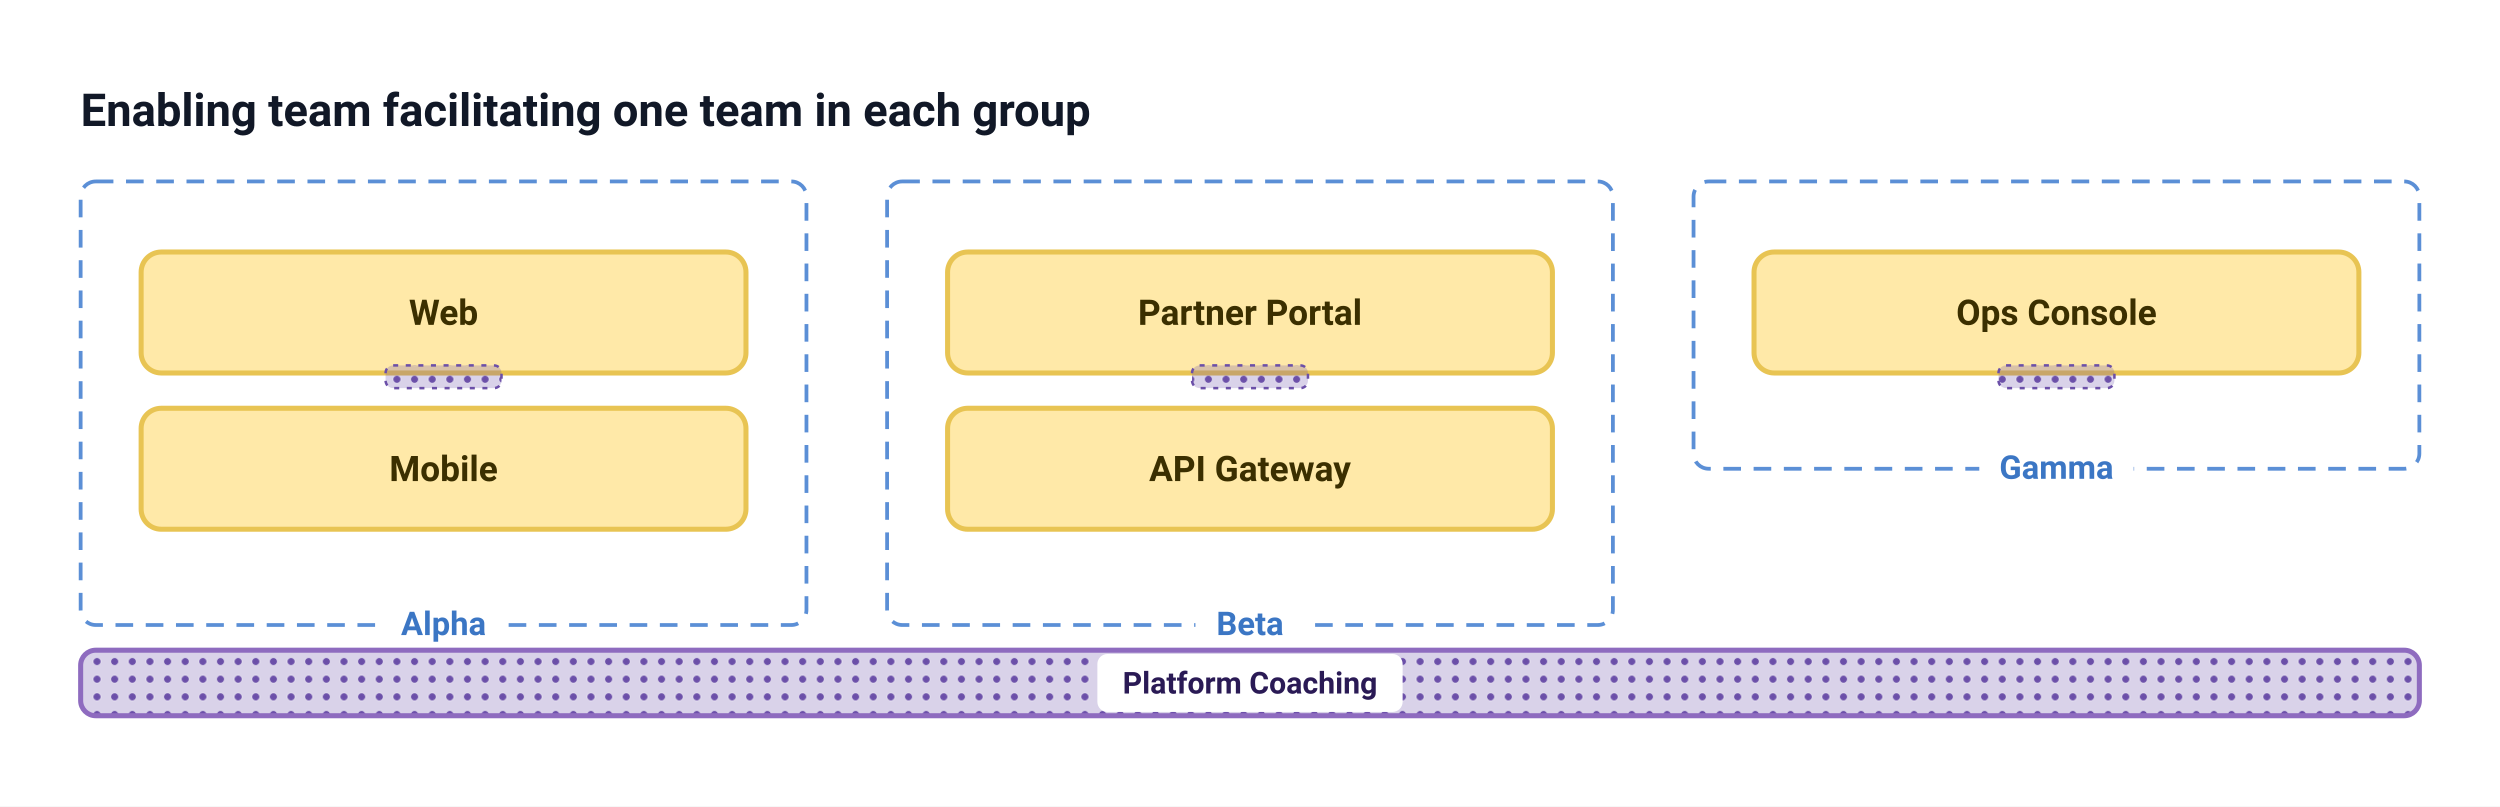
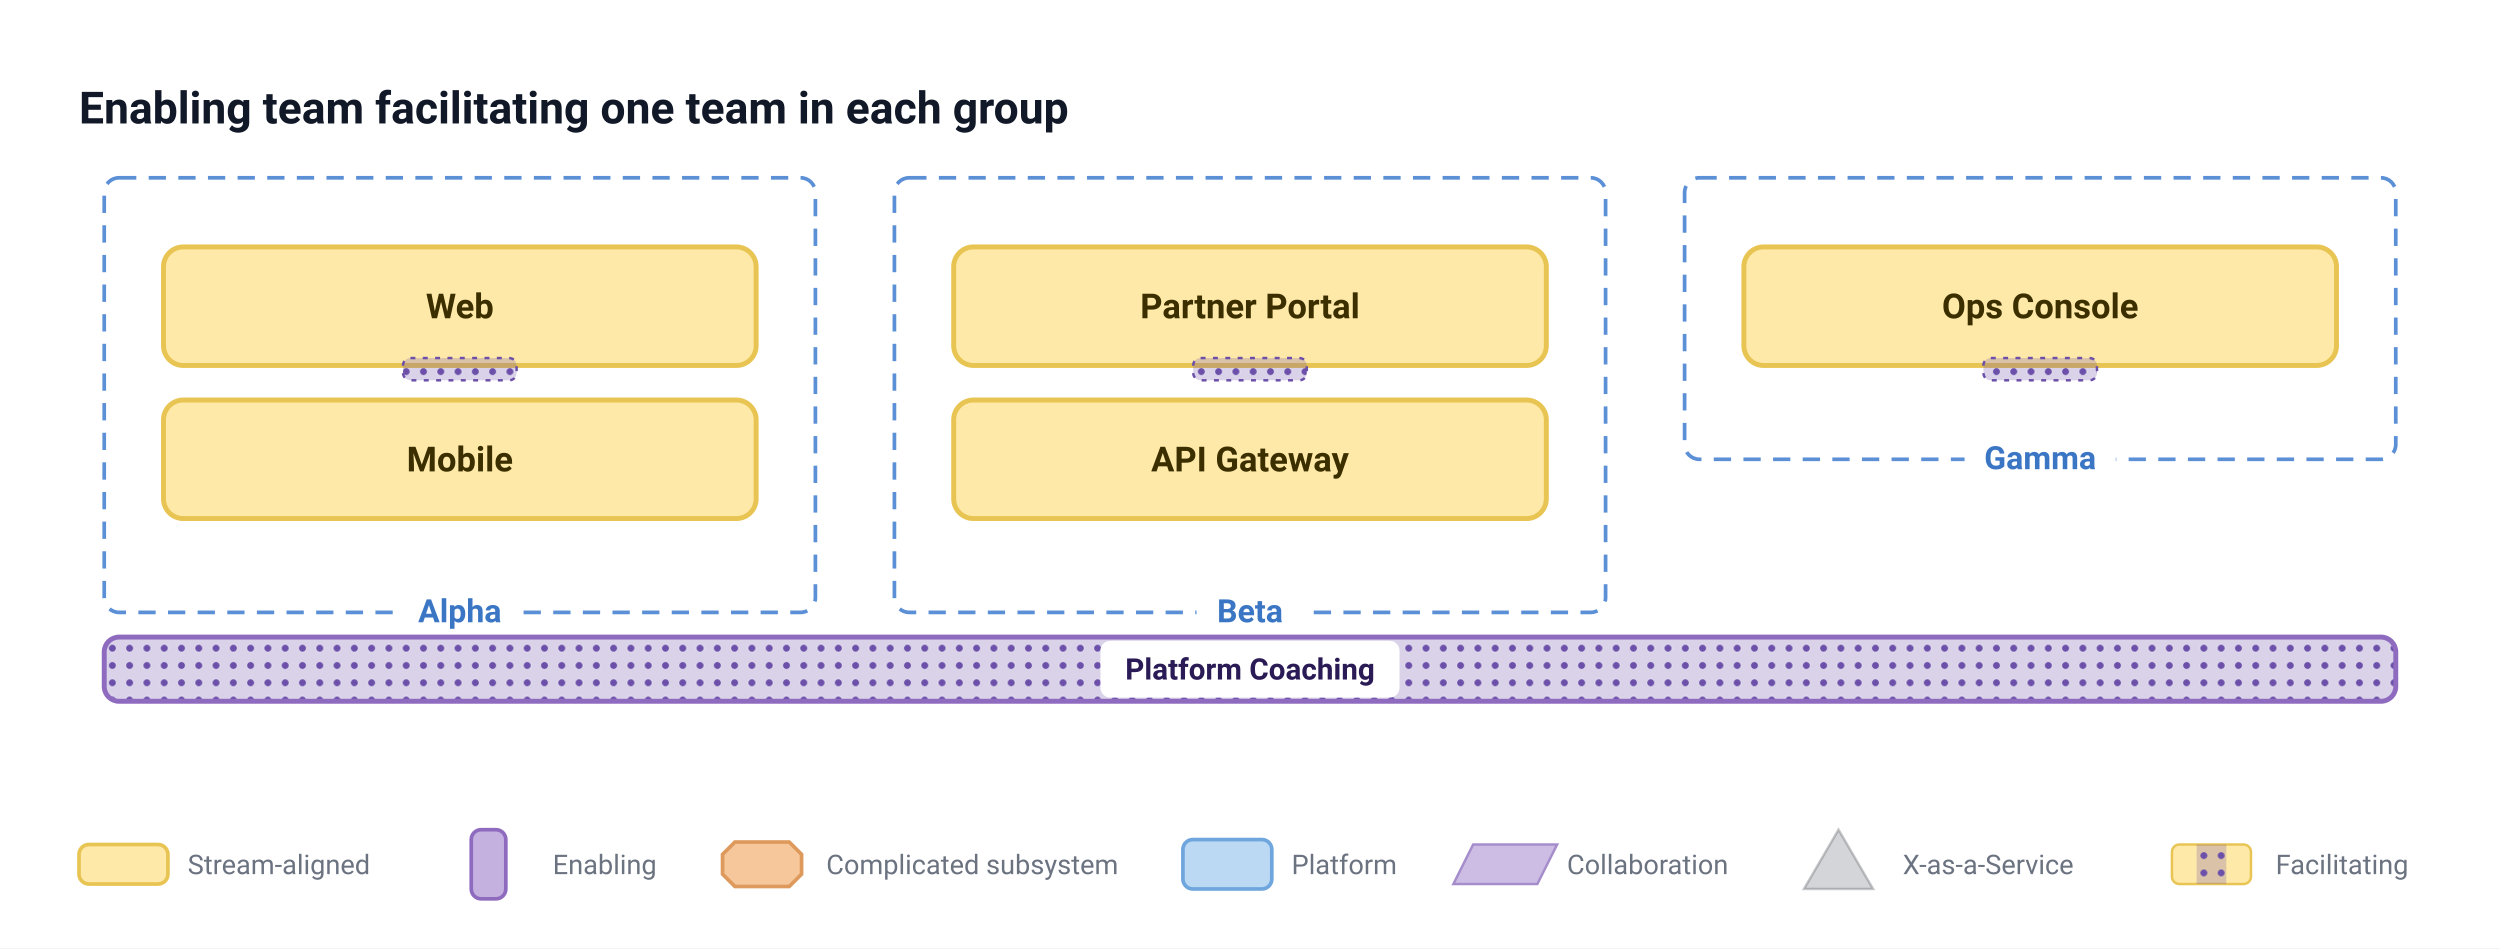
- <svg xmlns="http://www.w3.org/2000/svg" width="992" height="320" viewBox="0 0 992 320" font-family="system-ui, -apple-system, &quot;Segoe UI&quot;, Roboto, Helvetica, Arial, sans-serif" role="img" aria-label="Enabling team facilitating one team in each group" data-teamtopo="0.1.0">
+ <svg xmlns="http://www.w3.org/2000/svg" width="1012.42" height="384" viewBox="0 0 1012.42 384" font-family="system-ui, -apple-system, &quot;Segoe UI&quot;, Roboto, Helvetica, Arial, sans-serif" role="img" aria-label="Enabling team facilitating one team in each group" data-teamtopo="0.1.0">
  <defs>
    <pattern id="tt-dots" patternUnits="userSpaceOnUse" width="7" height="7">
      <rect width="7" height="7" fill="rgba(107,79,168,0.25)" />
      <circle cx="3.5" cy="3.5" r="1.4" fill="#6B4FA8" />
    </pattern>
  </defs>
-   <rect width="992" height="320" fill="#ffffff" class="tt-bg" />
+   <rect width="1012.42" height="384" fill="#ffffff" class="tt-bg" />
  <text x="32" y="50" font-size="18" font-weight="700" fill="#111827">Enabling team facilitating one team in each group</text>
  <g class="tt-frames">
    <g class="tt-frame tt-group" data-id="alpha">
-       <rect x="32" y="72" width="288" height="176" rx="6" fill="none" stroke="#5B8FD6" stroke-width="1.5" stroke-dasharray="7 5" />
-       <rect x="150.775" y="238" width="50.45" height="20" fill="#ffffff" />
-       <text x="176" y="252" text-anchor="middle" font-size="13" font-weight="600" fill="#3b76c4">Alpha</text>
+       <rect x="42.21" y="72" width="288" height="176" rx="6" fill="none" stroke="#5B8FD6" stroke-width="1.5" stroke-dasharray="7 5" />
+       <rect x="160.985" y="238" width="50.45" height="20" fill="#ffffff" />
+       <text x="186.21" y="252" text-anchor="middle" font-size="13" font-weight="600" fill="#3b76c4">Alpha</text>
    </g>
    <g class="tt-frame tt-group" data-id="beta">
-       <rect x="352" y="72" width="288" height="176" rx="6" fill="none" stroke="#5B8FD6" stroke-width="1.5" stroke-dasharray="7 5" />
-       <rect x="474.35" y="238" width="43.3" height="20" fill="#ffffff" />
-       <text x="496" y="252" text-anchor="middle" font-size="13" font-weight="600" fill="#3b76c4">Beta</text>
+       <rect x="362.21" y="72" width="288" height="176" rx="6" fill="none" stroke="#5B8FD6" stroke-width="1.5" stroke-dasharray="7 5" />
+       <rect x="484.56" y="238" width="43.3" height="20" fill="#ffffff" />
+       <text x="506.21" y="252" text-anchor="middle" font-size="13" font-weight="600" fill="#3b76c4">Beta</text>
    </g>
    <g class="tt-frame tt-group" data-id="gamma">
-       <rect x="672" y="72" width="288" height="114" rx="6" fill="none" stroke="#5B8FD6" stroke-width="1.5" stroke-dasharray="7 5" />
-       <rect x="785.38" y="176" width="61.24" height="20" fill="#ffffff" />
-       <text x="816" y="190" text-anchor="middle" font-size="13" font-weight="600" fill="#3b76c4">Gamma</text>
+       <rect x="682.21" y="72" width="288" height="114" rx="6" fill="none" stroke="#5B8FD6" stroke-width="1.5" stroke-dasharray="7 5" />
+       <rect x="795.59" y="176" width="61.24" height="20" fill="#ffffff" />
+       <text x="826.21" y="190" text-anchor="middle" font-size="13" font-weight="600" fill="#3b76c4">Gamma</text>
    </g>
  </g>
  <g class="tt-lanes">
    <g class="tt-node tt-stream" data-id="web">
-       <rect x="56" y="100" width="240" height="48" rx="8" fill="#FFE9A8" stroke="#E8C453" stroke-width="2" />
-       <text x="176" y="128.9" text-anchor="middle" font-size="14" fill="#3b2f00" font-weight="600">
-         <tspan x="176" dy="0">Web</tspan>
+       <rect x="66.21" y="100" width="240" height="48" rx="8" fill="#FFE9A8" stroke="#E8C453" stroke-width="2" />
+       <text x="186.21" y="128.9" text-anchor="middle" font-size="14" fill="#3b2f00" font-weight="600">
+         <tspan x="186.21" dy="0">Web</tspan>
      </text>
    </g>
    <g class="tt-node tt-stream" data-id="mobile">
-       <rect x="56" y="162" width="240" height="48" rx="8" fill="#FFE9A8" stroke="#E8C453" stroke-width="2" />
-       <text x="176" y="190.9" text-anchor="middle" font-size="14" fill="#3b2f00" font-weight="600">
-         <tspan x="176" dy="0">Mobile</tspan>
+       <rect x="66.21" y="162" width="240" height="48" rx="8" fill="#FFE9A8" stroke="#E8C453" stroke-width="2" />
+       <text x="186.21" y="190.9" text-anchor="middle" font-size="14" fill="#3b2f00" font-weight="600">
+         <tspan x="186.21" dy="0">Mobile</tspan>
      </text>
    </g>
    <g class="tt-node tt-stream" data-id="portal">
-       <rect x="376" y="100" width="240" height="48" rx="8" fill="#FFE9A8" stroke="#E8C453" stroke-width="2" />
-       <text x="496" y="128.9" text-anchor="middle" font-size="14" fill="#3b2f00" font-weight="600">
-         <tspan x="496" dy="0">Partner Portal</tspan>
+       <rect x="386.21" y="100" width="240" height="48" rx="8" fill="#FFE9A8" stroke="#E8C453" stroke-width="2" />
+       <text x="506.21" y="128.9" text-anchor="middle" font-size="14" fill="#3b2f00" font-weight="600">
+         <tspan x="506.21" dy="0">Partner Portal</tspan>
      </text>
    </g>
    <g class="tt-node tt-stream" data-id="api_gw">
-       <rect x="376" y="162" width="240" height="48" rx="8" fill="#FFE9A8" stroke="#E8C453" stroke-width="2" />
-       <text x="496" y="190.9" text-anchor="middle" font-size="14" fill="#3b2f00" font-weight="600">
-         <tspan x="496" dy="0">API Gateway</tspan>
+       <rect x="386.21" y="162" width="240" height="48" rx="8" fill="#FFE9A8" stroke="#E8C453" stroke-width="2" />
+       <text x="506.21" y="190.9" text-anchor="middle" font-size="14" fill="#3b2f00" font-weight="600">
+         <tspan x="506.21" dy="0">API Gateway</tspan>
      </text>
    </g>
    <g class="tt-node tt-stream" data-id="ops">
-       <rect x="696" y="100" width="240" height="48" rx="8" fill="#FFE9A8" stroke="#E8C453" stroke-width="2" />
-       <text x="816" y="128.9" text-anchor="middle" font-size="14" fill="#3b2f00" font-weight="600">
-         <tspan x="816" dy="0">Ops Console</tspan>
+       <rect x="706.21" y="100" width="240" height="48" rx="8" fill="#FFE9A8" stroke="#E8C453" stroke-width="2" />
+       <text x="826.21" y="128.9" text-anchor="middle" font-size="14" fill="#3b2f00" font-weight="600">
+         <tspan x="826.21" dy="0">Ops Console</tspan>
      </text>
    </g>
  </g>
  <g class="tt-xaas" />
  <g class="tt-overlays">
    <g class="tt-node tt-enabling" data-id="coaching">
-       <rect x="32" y="258" width="928" height="26" rx="6" fill="url(#tt-dots)" stroke="#8E6BBF" stroke-width="2" />
+       <rect x="42.21" y="258" width="928" height="26" rx="6" fill="url(#tt-dots)" stroke="#8E6BBF" stroke-width="2" />
    </g>
  </g>
  <g class="tt-facilitating">
    <g class="tt-edge tt-facilitating">
-       <rect x="153" y="145" width="46" height="9" rx="3" fill="url(#tt-dots)" stroke="#6B4FA8" stroke-width="1" stroke-dasharray="2 3" />
+       <rect x="163.21" y="145" width="46" height="9" rx="3" fill="url(#tt-dots)" stroke="#6B4FA8" stroke-width="1" stroke-dasharray="2 3" />
    </g>
    <g class="tt-edge tt-facilitating">
-       <rect x="473" y="145" width="46" height="9" rx="3" fill="url(#tt-dots)" stroke="#6B4FA8" stroke-width="1" stroke-dasharray="2 3" />
+       <rect x="483.21" y="145" width="46" height="9" rx="3" fill="url(#tt-dots)" stroke="#6B4FA8" stroke-width="1" stroke-dasharray="2 3" />
    </g>
    <g class="tt-edge tt-facilitating">
-       <rect x="793" y="145" width="46" height="9" rx="3" fill="url(#tt-dots)" stroke="#6B4FA8" stroke-width="1" stroke-dasharray="2 3" />
+       <rect x="803.21" y="145" width="46" height="9" rx="3" fill="url(#tt-dots)" stroke="#6B4FA8" stroke-width="1" stroke-dasharray="2 3" />
    </g>
  </g>
  <g class="tt-overlay-labels">
    <g class="tt-node tt-enabling" data-id="coaching">
-       <rect x="435.44" y="259.5" width="121.12" height="23" rx="4" fill="#ffffff" />
-       <text x="496" y="275.2" text-anchor="middle" font-size="12" fill="#2a1a55" font-weight="600">
-         <tspan x="496" dy="0">Platform Coaching</tspan>
+       <rect x="445.65" y="259.5" width="121.12" height="23" rx="4" fill="#ffffff" />
+       <text x="506.21" y="275.2" text-anchor="middle" font-size="12" fill="#2a1a55" font-weight="600">
+         <tspan x="506.21" dy="0">Platform Coaching</tspan>
      </text>
    </g>
  </g>
  <g class="tt-collaboration" />
+   <g class="tt-legend">
+     <rect x="32" y="342" width="36" height="16" rx="4" fill="#FFE9A8" stroke="#E8C453" stroke-width="1.5" />
+     <text x="76" y="354" font-size="11" fill="#6b7280">Stream-aligned</text>
+     <rect x="190.84" y="336" width="14" height="28" rx="4" fill="#C4B1E0" stroke="#8E6BBF" stroke-width="1.5" />
+     <text x="223.84" y="354" font-size="11" fill="#6b7280">Enabling</text>
+     <path d="M297.61,341 H319.61 L324.61,346 V354 L319.61,359 H297.61 L292.61,354 V346 Z" fill="#F6C79B" stroke="#DE9A5C" stroke-width="1.5" />
+     <text x="334.61" y="354" font-size="11" fill="#6b7280">Complicated subsystem</text>
+     <rect x="479.04" y="340" width="36" height="20" rx="4" fill="#BBD9F3" stroke="#6FA6DD" stroke-width="1.5" />
+     <text x="523.04" y="354" font-size="11" fill="#6b7280">Platform</text>
+     <polygon points="596.58,342 630.58,342 622.58,358 588.58,358" fill="rgba(196,177,224,0.85)" stroke="#A58DCB" stroke-width="1" />
+     <text x="634.58" y="354" font-size="11" fill="#6b7280">Collaboration</text>
+     <polygon points="730.54,360 758.54,360 744.54,336" fill="rgba(120,124,132,0.32)" stroke="rgba(90,94,102,0.35)" stroke-width="1" />
+     <text x="770.54" y="354" font-size="11" fill="#6b7280">X-as-a-Service</text>
+     <rect x="879.57" y="342" width="32" height="16" rx="3" fill="#FFE9A8" stroke="#E8C453" stroke-width="1" />
+     <rect x="889.57" y="342" width="12" height="16" fill="url(#tt-dots)" />
+     <text x="921.57" y="354" font-size="11" fill="#6b7280">Facilitating</text>
+   </g>
</svg>
